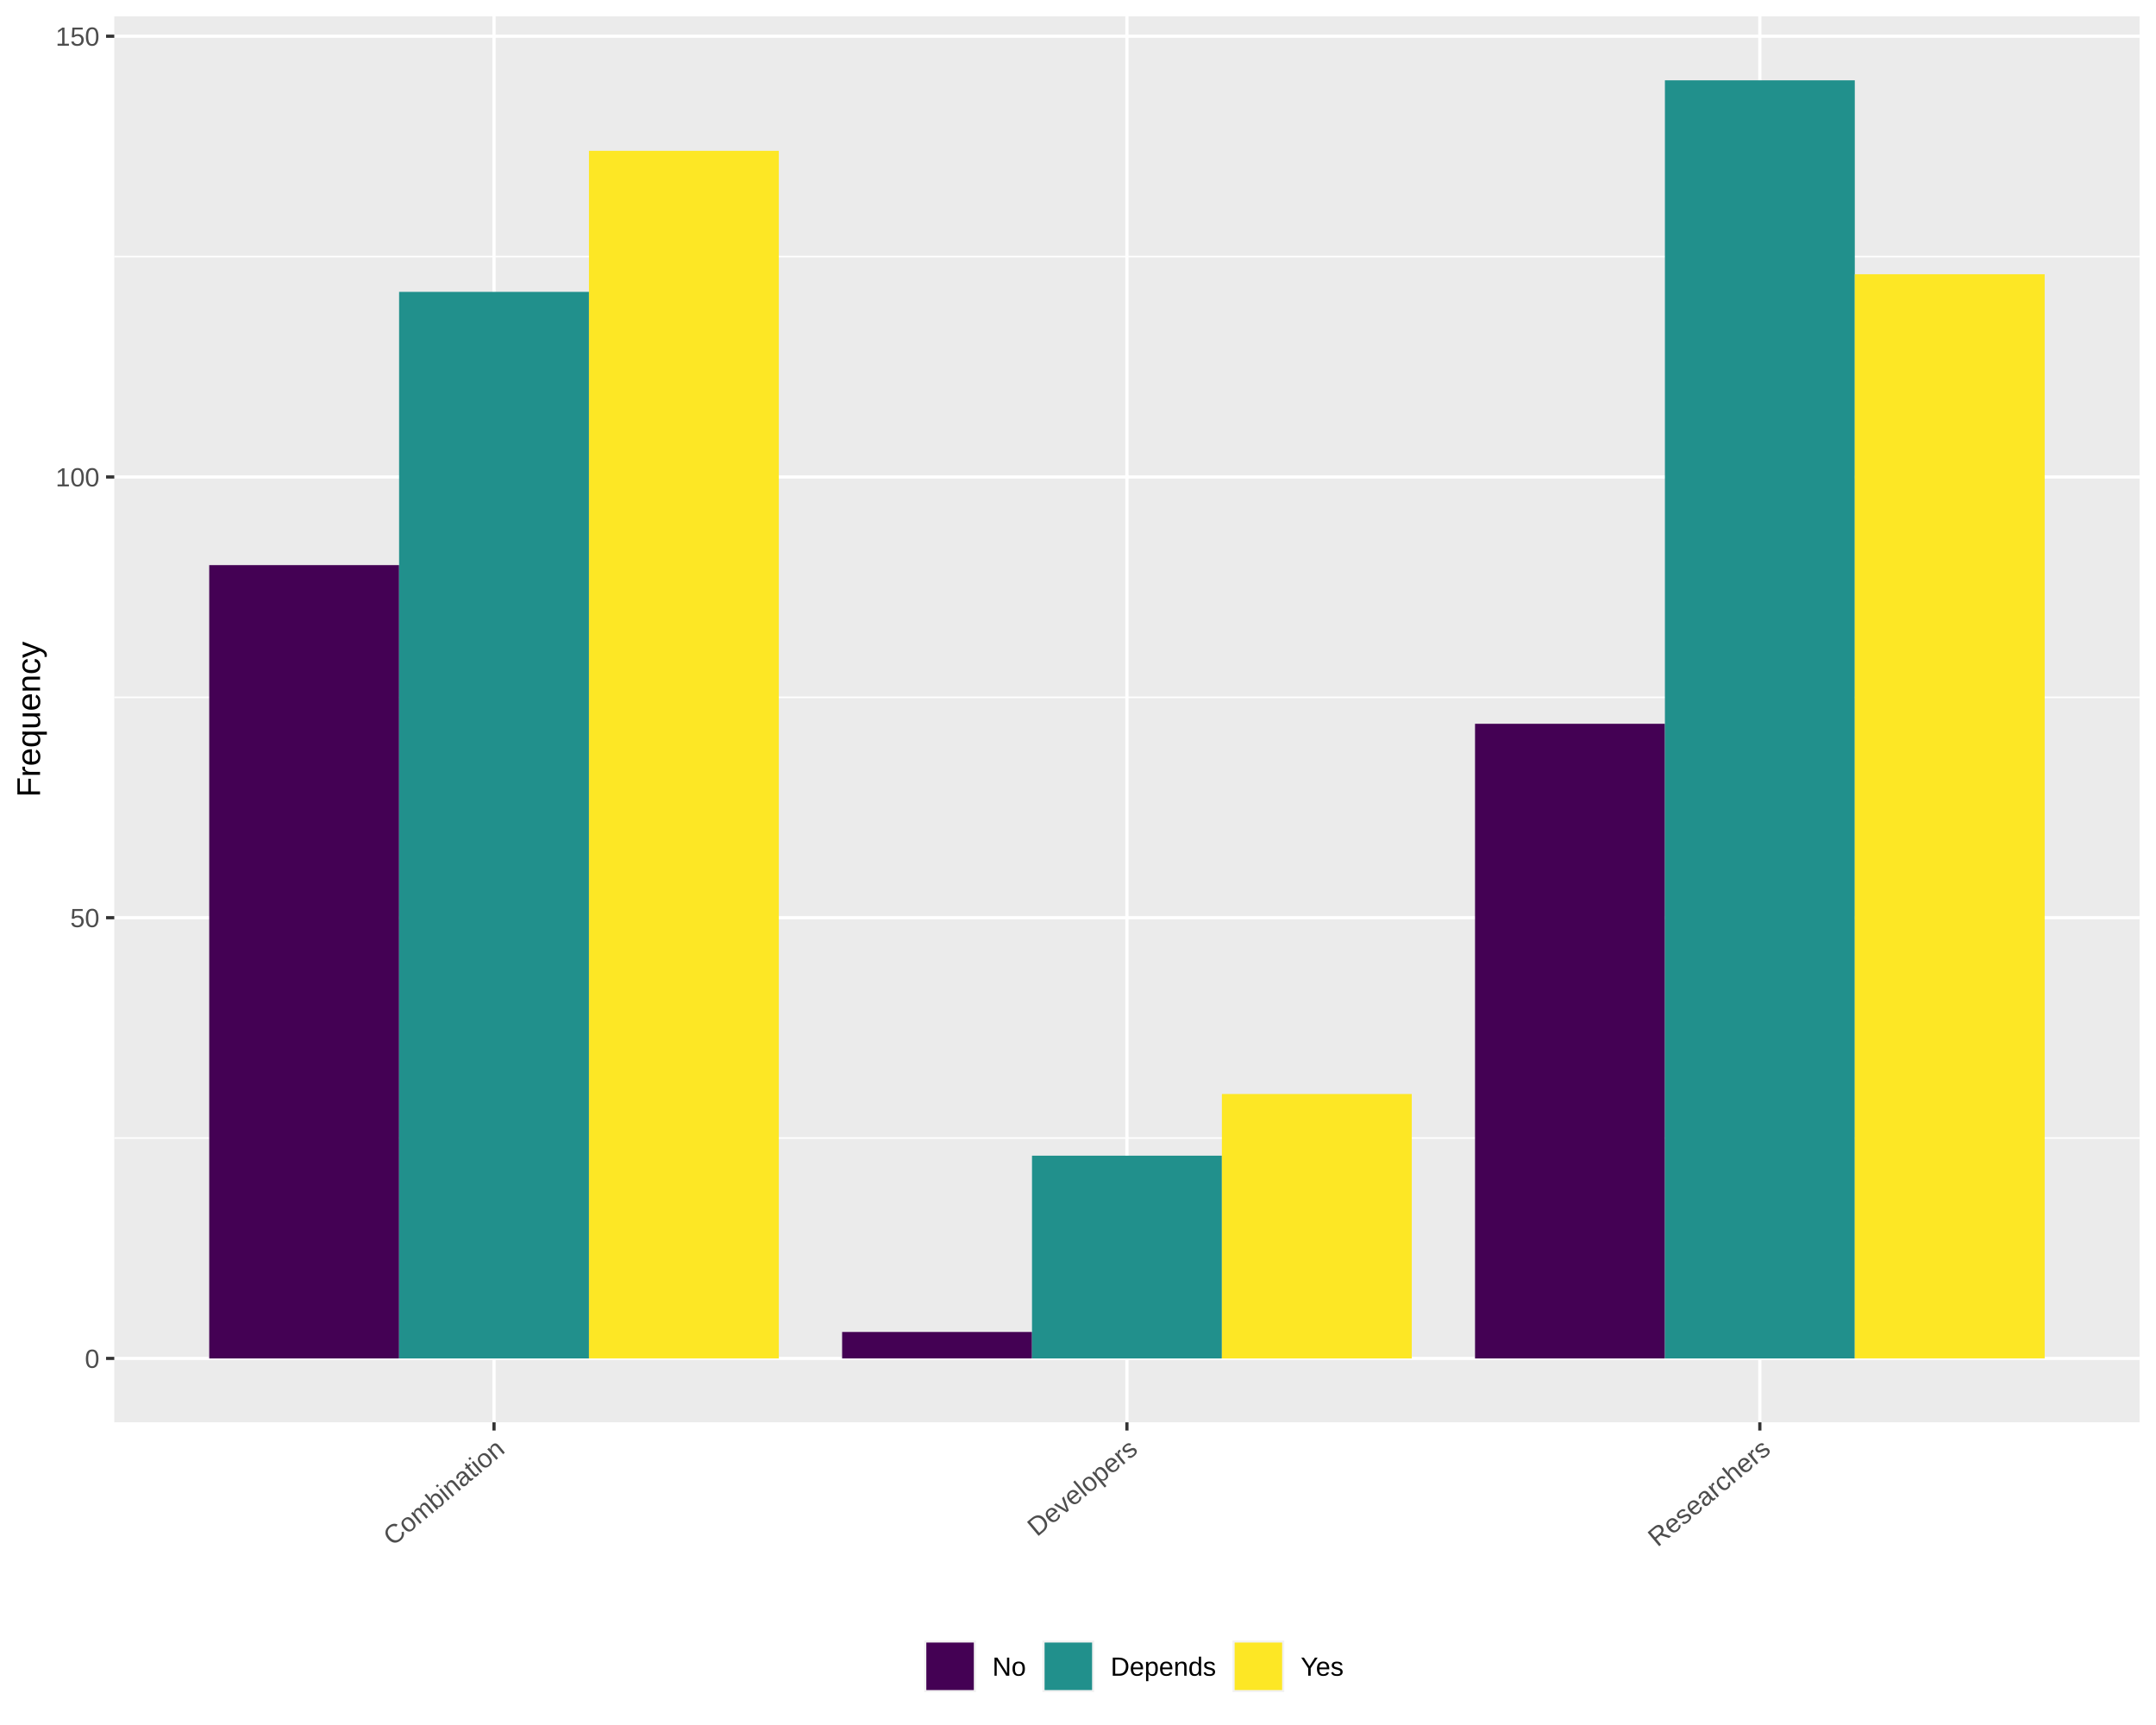
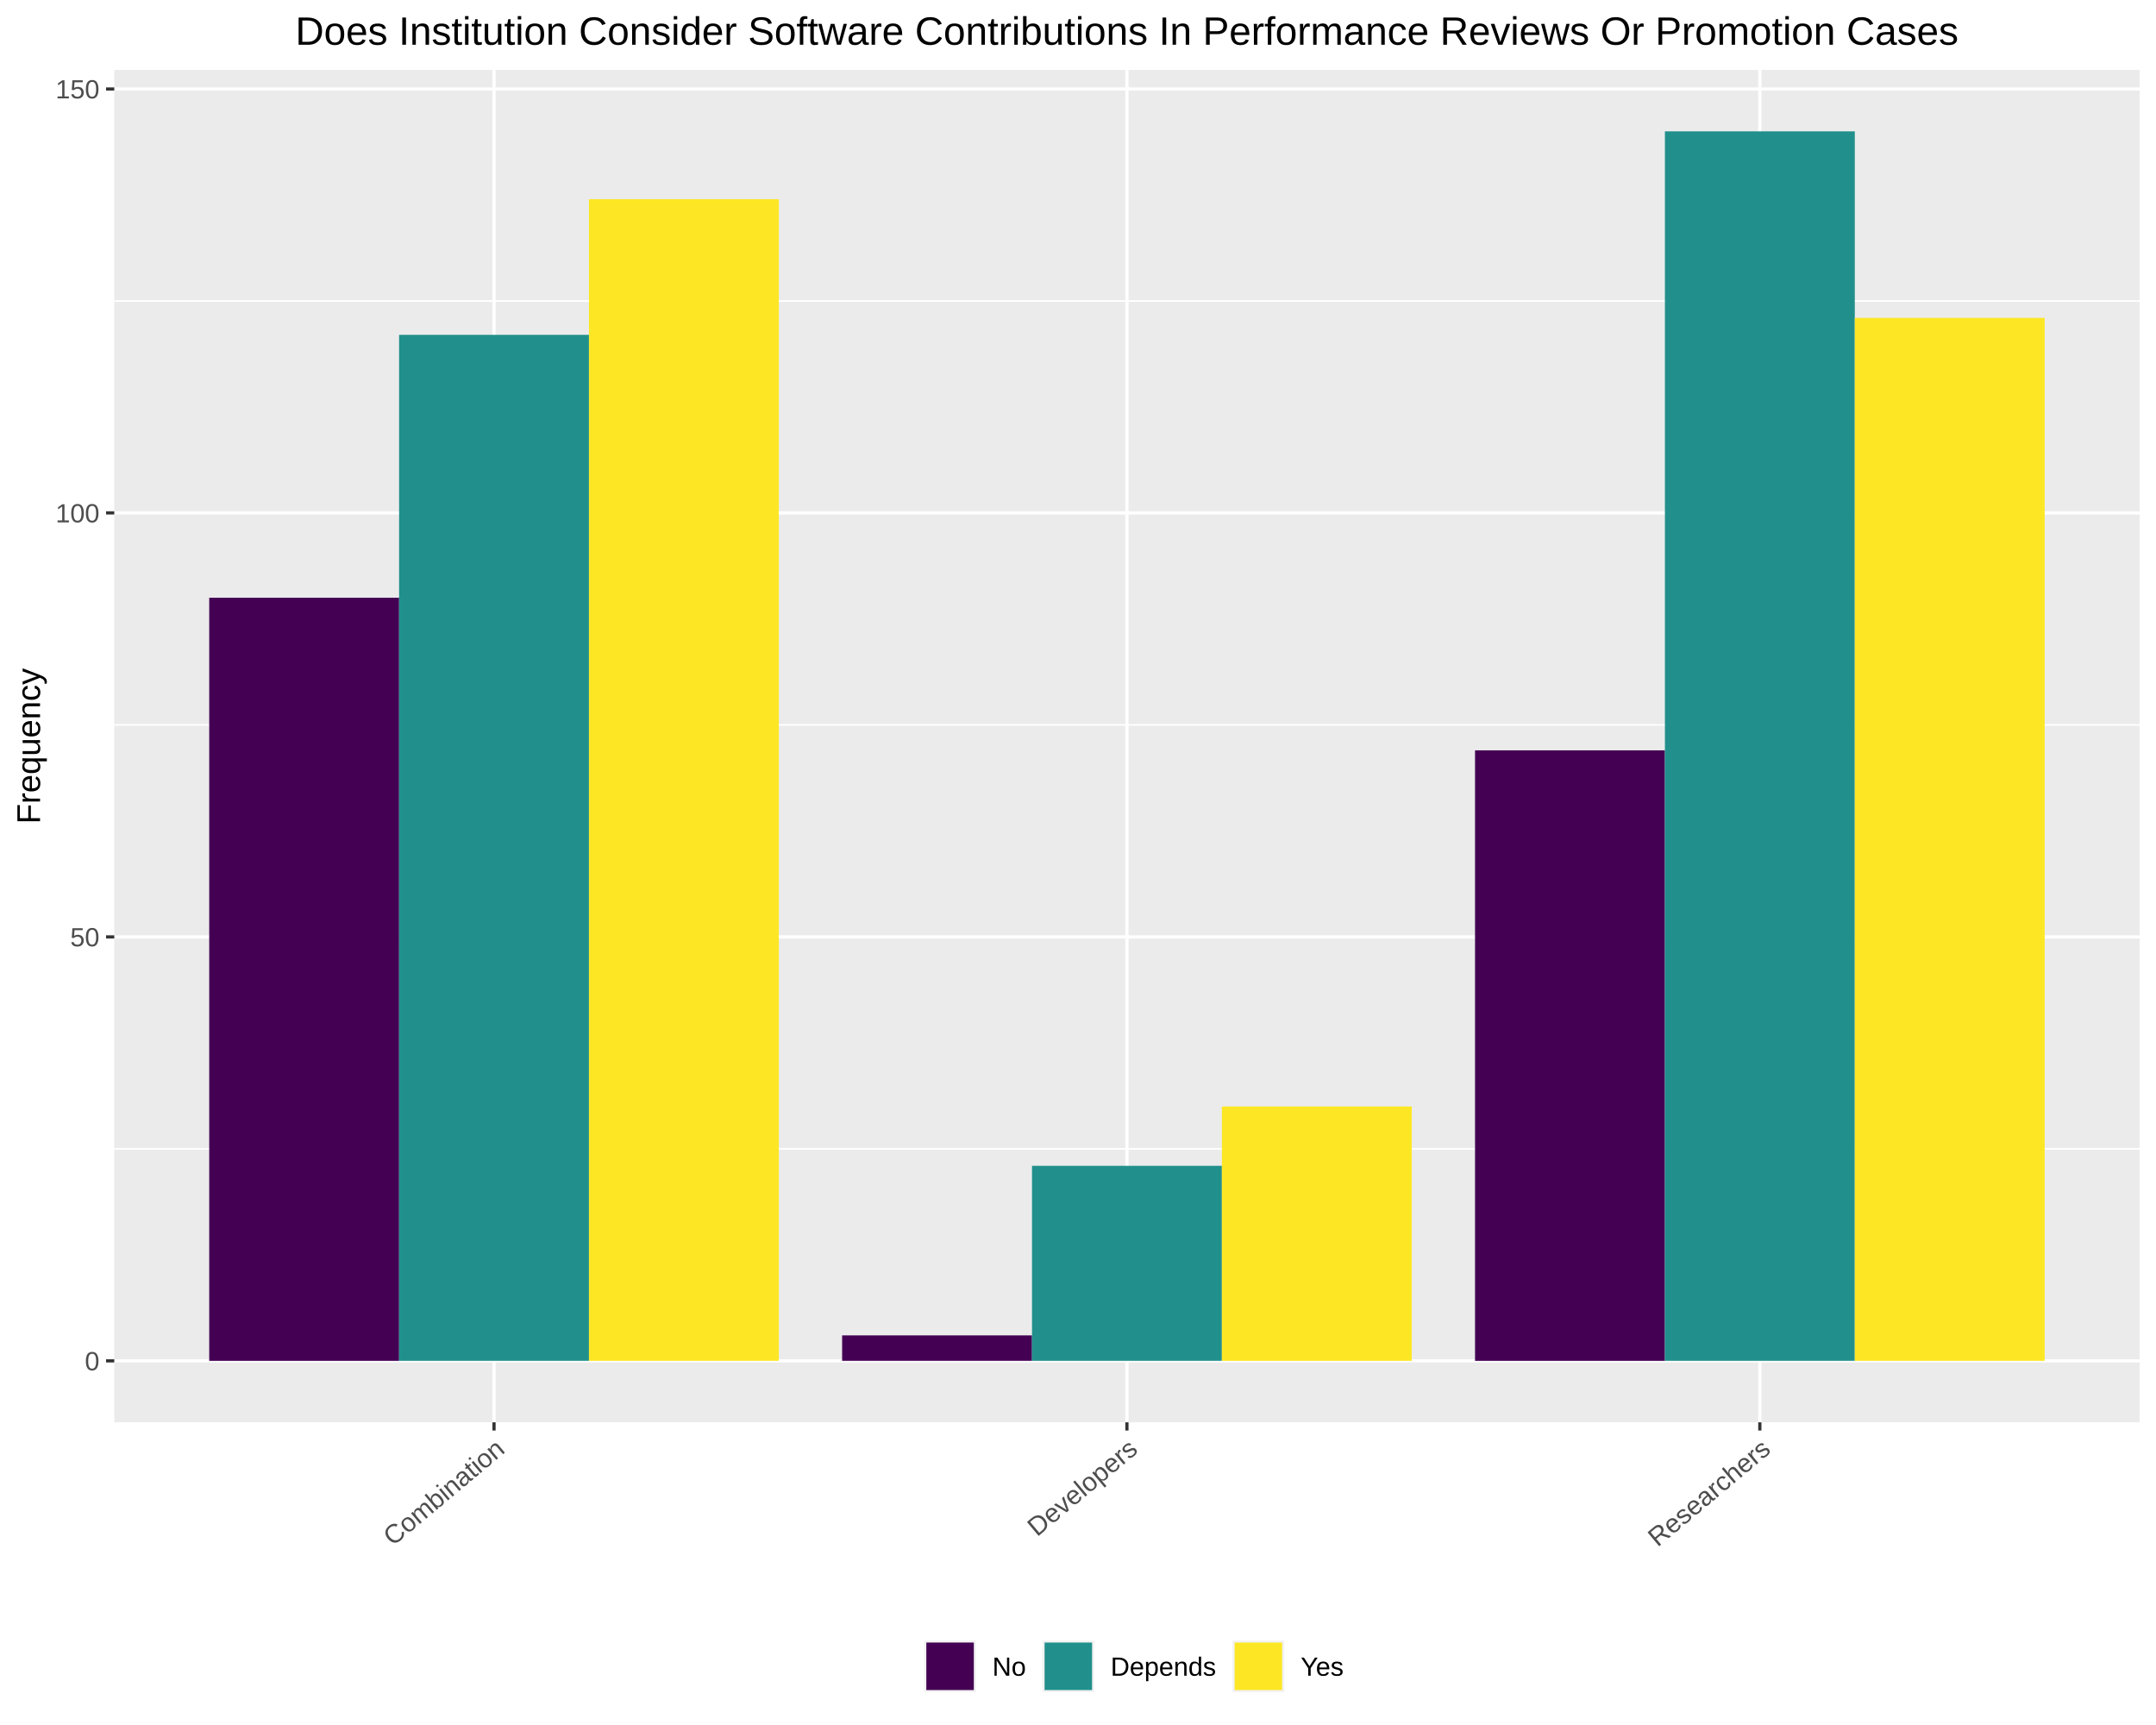
<svg xmlns="http://www.w3.org/2000/svg" class="svglite" width="720.00pt" height="576.00pt" viewBox="0 0 720.00 576.00">
  <defs>
    <style type="text/css">
    .svglite line, .svglite polyline, .svglite polygon, .svglite path, .svglite rect, .svglite circle {
      fill: none;
      stroke: #000000;
      stroke-linecap: round;
      stroke-linejoin: round;
      stroke-miterlimit: 10.00;
    }
    .svglite text {
      white-space: pre;
    }
  </style>
  </defs>
  <rect width="100%" height="100%" style="stroke: none; fill: #FFFFFF;" />
  <defs>
    <clipPath id="cpMC4wMHw3MjAuMDB8MC4wMHw1NzYuMDA=">
      <rect x="0.00" y="0.00" width="720.00" height="576.00" />
    </clipPath>
  </defs>
  <g clip-path="url(#cpMC4wMHw3MjAuMDB8MC4wMHw1NzYuMDA=)">
    <rect x="0.00" y="0.00" width="720.00" height="576.00" style="stroke-width: 1.07; stroke: #FFFFFF; fill: #FFFFFF;" />
  </g>
  <defs>
-     <clipPath id="cpMzguMTZ8NzE0LjUyfDUuNDh8NDc0Ljkz">
-       <rect x="38.16" y="5.48" width="676.36" height="469.45" />
+     <clipPath id="cpMzguMTZ8NzE0LjUyfDIzLjM0fDQ3NC45Mw==">
+       <rect x="38.16" y="23.34" width="676.36" height="451.60" />
    </clipPath>
  </defs>
-   <g clip-path="url(#cpMzguMTZ8NzE0LjUyfDUuNDh8NDc0Ljkz)">
-     <rect x="38.16" y="5.48" width="676.36" height="469.45" style="stroke-width: 1.07; stroke: none; fill: #EBEBEB;" />
-     <polyline points="38.16,380.01 714.52,380.01 " style="stroke-width: 0.53; stroke: #FFFFFF; stroke-linecap: butt;" />
-     <polyline points="38.16,232.85 714.52,232.85 " style="stroke-width: 0.53; stroke: #FFFFFF; stroke-linecap: butt;" />
-     <polyline points="38.16,85.68 714.52,85.68 " style="stroke-width: 0.53; stroke: #FFFFFF; stroke-linecap: butt;" />
-     <polyline points="38.16,453.59 714.52,453.59 " style="stroke-width: 1.07; stroke: #FFFFFF; stroke-linecap: butt;" />
-     <polyline points="38.16,306.43 714.52,306.43 " style="stroke-width: 1.07; stroke: #FFFFFF; stroke-linecap: butt;" />
-     <polyline points="38.16,159.27 714.52,159.27 " style="stroke-width: 1.07; stroke: #FFFFFF; stroke-linecap: butt;" />
-     <polyline points="38.16,12.10 714.52,12.10 " style="stroke-width: 1.07; stroke: #FFFFFF; stroke-linecap: butt;" />
-     <polyline points="164.98,474.93 164.98,5.48 " style="stroke-width: 1.07; stroke: #FFFFFF; stroke-linecap: butt;" />
-     <polyline points="376.34,474.93 376.34,5.48 " style="stroke-width: 1.07; stroke: #FFFFFF; stroke-linecap: butt;" />
-     <polyline points="587.70,474.93 587.70,5.48 " style="stroke-width: 1.07; stroke: #FFFFFF; stroke-linecap: butt;" />
-     <rect x="69.87" y="188.70" width="63.41" height="264.90" style="stroke-width: 1.07; stroke: none; stroke-linecap: square; stroke-linejoin: miter; fill: #440154;" />
-     <rect x="133.28" y="97.46" width="63.41" height="356.14" style="stroke-width: 1.07; stroke: none; stroke-linecap: square; stroke-linejoin: miter; fill: #21908C;" />
-     <rect x="196.68" y="50.36" width="63.41" height="403.23" style="stroke-width: 1.07; stroke: none; stroke-linecap: square; stroke-linejoin: miter; fill: #FDE725;" />
-     <rect x="281.23" y="444.76" width="63.41" height="8.83" style="stroke-width: 1.07; stroke: none; stroke-linecap: square; stroke-linejoin: miter; fill: #440154;" />
-     <rect x="344.64" y="385.90" width="63.41" height="67.70" style="stroke-width: 1.07; stroke: none; stroke-linecap: square; stroke-linejoin: miter; fill: #21908C;" />
-     <rect x="408.05" y="365.30" width="63.41" height="88.30" style="stroke-width: 1.07; stroke: none; stroke-linecap: square; stroke-linejoin: miter; fill: #FDE725;" />
-     <rect x="492.59" y="241.68" width="63.41" height="211.92" style="stroke-width: 1.07; stroke: none; stroke-linecap: square; stroke-linejoin: miter; fill: #440154;" />
-     <rect x="556.00" y="26.82" width="63.41" height="426.78" style="stroke-width: 1.07; stroke: none; stroke-linecap: square; stroke-linejoin: miter; fill: #21908C;" />
-     <rect x="619.41" y="91.57" width="63.41" height="362.02" style="stroke-width: 1.07; stroke: none; stroke-linecap: square; stroke-linejoin: miter; fill: #FDE725;" />
+   <g clip-path="url(#cpMzguMTZ8NzE0LjUyfDIzLjM0fDQ3NC45Mw==)">
+     <rect x="38.16" y="23.34" width="676.36" height="451.60" style="stroke-width: 1.07; stroke: none; fill: #EBEBEB;" />
+     <polyline points="38.16,383.62 714.52,383.62 " style="stroke-width: 0.53; stroke: #FFFFFF; stroke-linecap: butt;" />
+     <polyline points="38.16,242.06 714.52,242.06 " style="stroke-width: 0.53; stroke: #FFFFFF; stroke-linecap: butt;" />
+     <polyline points="38.16,100.49 714.52,100.49 " style="stroke-width: 0.53; stroke: #FFFFFF; stroke-linecap: butt;" />
+     <polyline points="38.16,454.41 714.52,454.41 " style="stroke-width: 1.07; stroke: #FFFFFF; stroke-linecap: butt;" />
+     <polyline points="38.16,312.84 714.52,312.84 " style="stroke-width: 1.07; stroke: #FFFFFF; stroke-linecap: butt;" />
+     <polyline points="38.16,171.27 714.52,171.27 " style="stroke-width: 1.07; stroke: #FFFFFF; stroke-linecap: butt;" />
+     <polyline points="38.16,29.71 714.52,29.71 " style="stroke-width: 1.07; stroke: #FFFFFF; stroke-linecap: butt;" />
+     <polyline points="164.98,474.93 164.98,23.34 " style="stroke-width: 1.07; stroke: #FFFFFF; stroke-linecap: butt;" />
+     <polyline points="376.34,474.93 376.34,23.34 " style="stroke-width: 1.07; stroke: #FFFFFF; stroke-linecap: butt;" />
+     <polyline points="587.70,474.93 587.70,23.34 " style="stroke-width: 1.07; stroke: #FFFFFF; stroke-linecap: butt;" />
+     <rect x="69.87" y="199.59" width="63.41" height="254.82" style="stroke-width: 1.07; stroke: none; stroke-linecap: square; stroke-linejoin: miter; fill: #440154;" />
+     <rect x="133.28" y="111.81" width="63.41" height="342.59" style="stroke-width: 1.07; stroke: none; stroke-linecap: square; stroke-linejoin: miter; fill: #21908C;" />
+     <rect x="196.68" y="66.51" width="63.41" height="387.89" style="stroke-width: 1.07; stroke: none; stroke-linecap: square; stroke-linejoin: miter; fill: #FDE725;" />
+     <rect x="281.23" y="445.91" width="63.41" height="8.49" style="stroke-width: 1.07; stroke: none; stroke-linecap: square; stroke-linejoin: miter; fill: #440154;" />
+     <rect x="344.64" y="389.28" width="63.41" height="65.12" style="stroke-width: 1.07; stroke: none; stroke-linecap: square; stroke-linejoin: miter; fill: #21908C;" />
+     <rect x="408.05" y="369.47" width="63.41" height="84.94" style="stroke-width: 1.07; stroke: none; stroke-linecap: square; stroke-linejoin: miter; fill: #FDE725;" />
+     <rect x="492.59" y="250.55" width="63.41" height="203.86" style="stroke-width: 1.07; stroke: none; stroke-linecap: square; stroke-linejoin: miter; fill: #440154;" />
+     <rect x="556.00" y="43.86" width="63.41" height="410.54" style="stroke-width: 1.07; stroke: none; stroke-linecap: square; stroke-linejoin: miter; fill: #21908C;" />
+     <rect x="619.41" y="106.15" width="63.41" height="348.25" style="stroke-width: 1.07; stroke: none; stroke-linecap: square; stroke-linejoin: miter; fill: #FDE725;" />
  </g>
  <g clip-path="url(#cpMC4wMHw3MjAuMDB8MC4wMHw1NzYuMDA=)">
-     <text x="33.23" y="456.75" text-anchor="end" style="font-size: 8.80px;fill: #4D4D4D; font-family: &quot;Arial&quot;;" textLength="4.90px" lengthAdjust="spacingAndGlyphs">0</text>
-     <text x="33.23" y="309.58" text-anchor="end" style="font-size: 8.80px;fill: #4D4D4D; font-family: &quot;Arial&quot;;" textLength="9.79px" lengthAdjust="spacingAndGlyphs">50</text>
-     <text x="33.23" y="162.42" text-anchor="end" style="font-size: 8.80px;fill: #4D4D4D; font-family: &quot;Arial&quot;;" textLength="14.69px" lengthAdjust="spacingAndGlyphs">100</text>
-     <text x="33.23" y="15.26" text-anchor="end" style="font-size: 8.80px;fill: #4D4D4D; font-family: &quot;Arial&quot;;" textLength="14.69px" lengthAdjust="spacingAndGlyphs">150</text>
-     <polyline points="35.42,453.59 38.16,453.59 " style="stroke-width: 1.07; stroke: #333333; stroke-linecap: butt;" />
-     <polyline points="35.42,306.43 38.16,306.43 " style="stroke-width: 1.07; stroke: #333333; stroke-linecap: butt;" />
-     <polyline points="35.42,159.27 38.16,159.27 " style="stroke-width: 1.07; stroke: #333333; stroke-linecap: butt;" />
-     <polyline points="35.42,12.10 38.16,12.10 " style="stroke-width: 1.07; stroke: #333333; stroke-linecap: butt;" />
+     <text x="33.23" y="457.56" text-anchor="end" style="font-size: 8.80px;fill: #4D4D4D; font-family: &quot;Arial&quot;;" textLength="4.90px" lengthAdjust="spacingAndGlyphs">0</text>
+     <text x="33.23" y="315.99" text-anchor="end" style="font-size: 8.80px;fill: #4D4D4D; font-family: &quot;Arial&quot;;" textLength="9.79px" lengthAdjust="spacingAndGlyphs">50</text>
+     <text x="33.23" y="174.43" text-anchor="end" style="font-size: 8.80px;fill: #4D4D4D; font-family: &quot;Arial&quot;;" textLength="14.69px" lengthAdjust="spacingAndGlyphs">100</text>
+     <text x="33.23" y="32.86" text-anchor="end" style="font-size: 8.80px;fill: #4D4D4D; font-family: &quot;Arial&quot;;" textLength="14.69px" lengthAdjust="spacingAndGlyphs">150</text>
+     <polyline points="35.42,454.41 38.16,454.41 " style="stroke-width: 1.07; stroke: #333333; stroke-linecap: butt;" />
+     <polyline points="35.42,312.84 38.16,312.84 " style="stroke-width: 1.07; stroke: #333333; stroke-linecap: butt;" />
+     <polyline points="35.42,171.27 38.16,171.27 " style="stroke-width: 1.07; stroke: #333333; stroke-linecap: butt;" />
+     <polyline points="35.42,29.71 38.16,29.71 " style="stroke-width: 1.07; stroke: #333333; stroke-linecap: butt;" />
    <polyline points="164.98,477.67 164.98,474.93 " style="stroke-width: 1.07; stroke: #333333; stroke-linecap: butt;" />
    <polyline points="376.34,477.67 376.34,474.93 " style="stroke-width: 1.07; stroke: #333333; stroke-linecap: butt;" />
    <polyline points="587.70,477.67 587.70,474.93 " style="stroke-width: 1.07; stroke: #333333; stroke-linecap: butt;" />
    <text transform="translate(169.03,484.70) rotate(-40)" text-anchor="end" style="font-size: 8.80px;fill: #4D4D4D; font-family: &quot;Arial&quot;;" textLength="49.40px" lengthAdjust="spacingAndGlyphs">Combination</text>
    <text transform="translate(380.40,484.70) rotate(-40)" text-anchor="end" style="font-size: 8.80px;fill: #4D4D4D; font-family: &quot;Arial&quot;;" textLength="44.51px" lengthAdjust="spacingAndGlyphs">Developers</text>
    <text transform="translate(591.76,484.70) rotate(-40)" text-anchor="end" style="font-size: 8.80px;fill: #4D4D4D; font-family: &quot;Arial&quot;;" textLength="49.89px" lengthAdjust="spacingAndGlyphs">Researchers</text>
-     <text transform="translate(13.37,240.21) rotate(-90)" text-anchor="middle" style="font-size: 11.00px; font-family: &quot;Arial&quot;;" textLength="51.98px" lengthAdjust="spacingAndGlyphs">Frequency</text>
+     <text transform="translate(13.37,249.13) rotate(-90)" text-anchor="middle" style="font-size: 11.00px; font-family: &quot;Arial&quot;;" textLength="51.98px" lengthAdjust="spacingAndGlyphs">Frequency</text>
    <rect x="297.68" y="542.28" width="157.31" height="28.24" style="stroke-width: 1.07; stroke: none; fill: #FFFFFF;" />
    <rect x="308.64" y="547.76" width="17.28" height="17.28" style="stroke-width: 1.07; stroke: none; fill: #F2F2F2;" />
    <rect x="309.35" y="548.47" width="15.86" height="15.86" style="stroke-width: 1.07; stroke: none; stroke-linecap: square; stroke-linejoin: miter; fill: #440154;" />
    <rect x="348.13" y="547.76" width="17.28" height="17.28" style="stroke-width: 1.07; stroke: none; fill: #F2F2F2;" />
    <rect x="348.84" y="548.47" width="15.86" height="15.86" style="stroke-width: 1.07; stroke: none; stroke-linecap: square; stroke-linejoin: miter; fill: #21908C;" />
    <rect x="411.60" y="547.76" width="17.28" height="17.28" style="stroke-width: 1.07; stroke: none; fill: #F2F2F2;" />
    <rect x="412.31" y="548.47" width="15.86" height="15.86" style="stroke-width: 1.07; stroke: none; stroke-linecap: square; stroke-linejoin: miter; fill: #FDE725;" />
    <text x="331.40" y="559.55" style="font-size: 8.80px; font-family: &quot;Arial&quot;;" textLength="11.25px" lengthAdjust="spacingAndGlyphs">No</text>
    <text x="370.89" y="559.55" style="font-size: 8.80px; font-family: &quot;Arial&quot;;" textLength="35.23px" lengthAdjust="spacingAndGlyphs">Depends</text>
    <text x="434.36" y="559.55" style="font-size: 8.80px; font-family: &quot;Arial&quot;;" textLength="15.16px" lengthAdjust="spacingAndGlyphs">Yes</text>
+     <text x="376.34" y="14.94" text-anchor="middle" style="font-size: 13.20px; font-family: &quot;Arial&quot;;" textLength="555.00px" lengthAdjust="spacingAndGlyphs">Does Institution Consider Software Contributions In Performance Reviews Or Promotion Cases</text>
  </g>
</svg>
